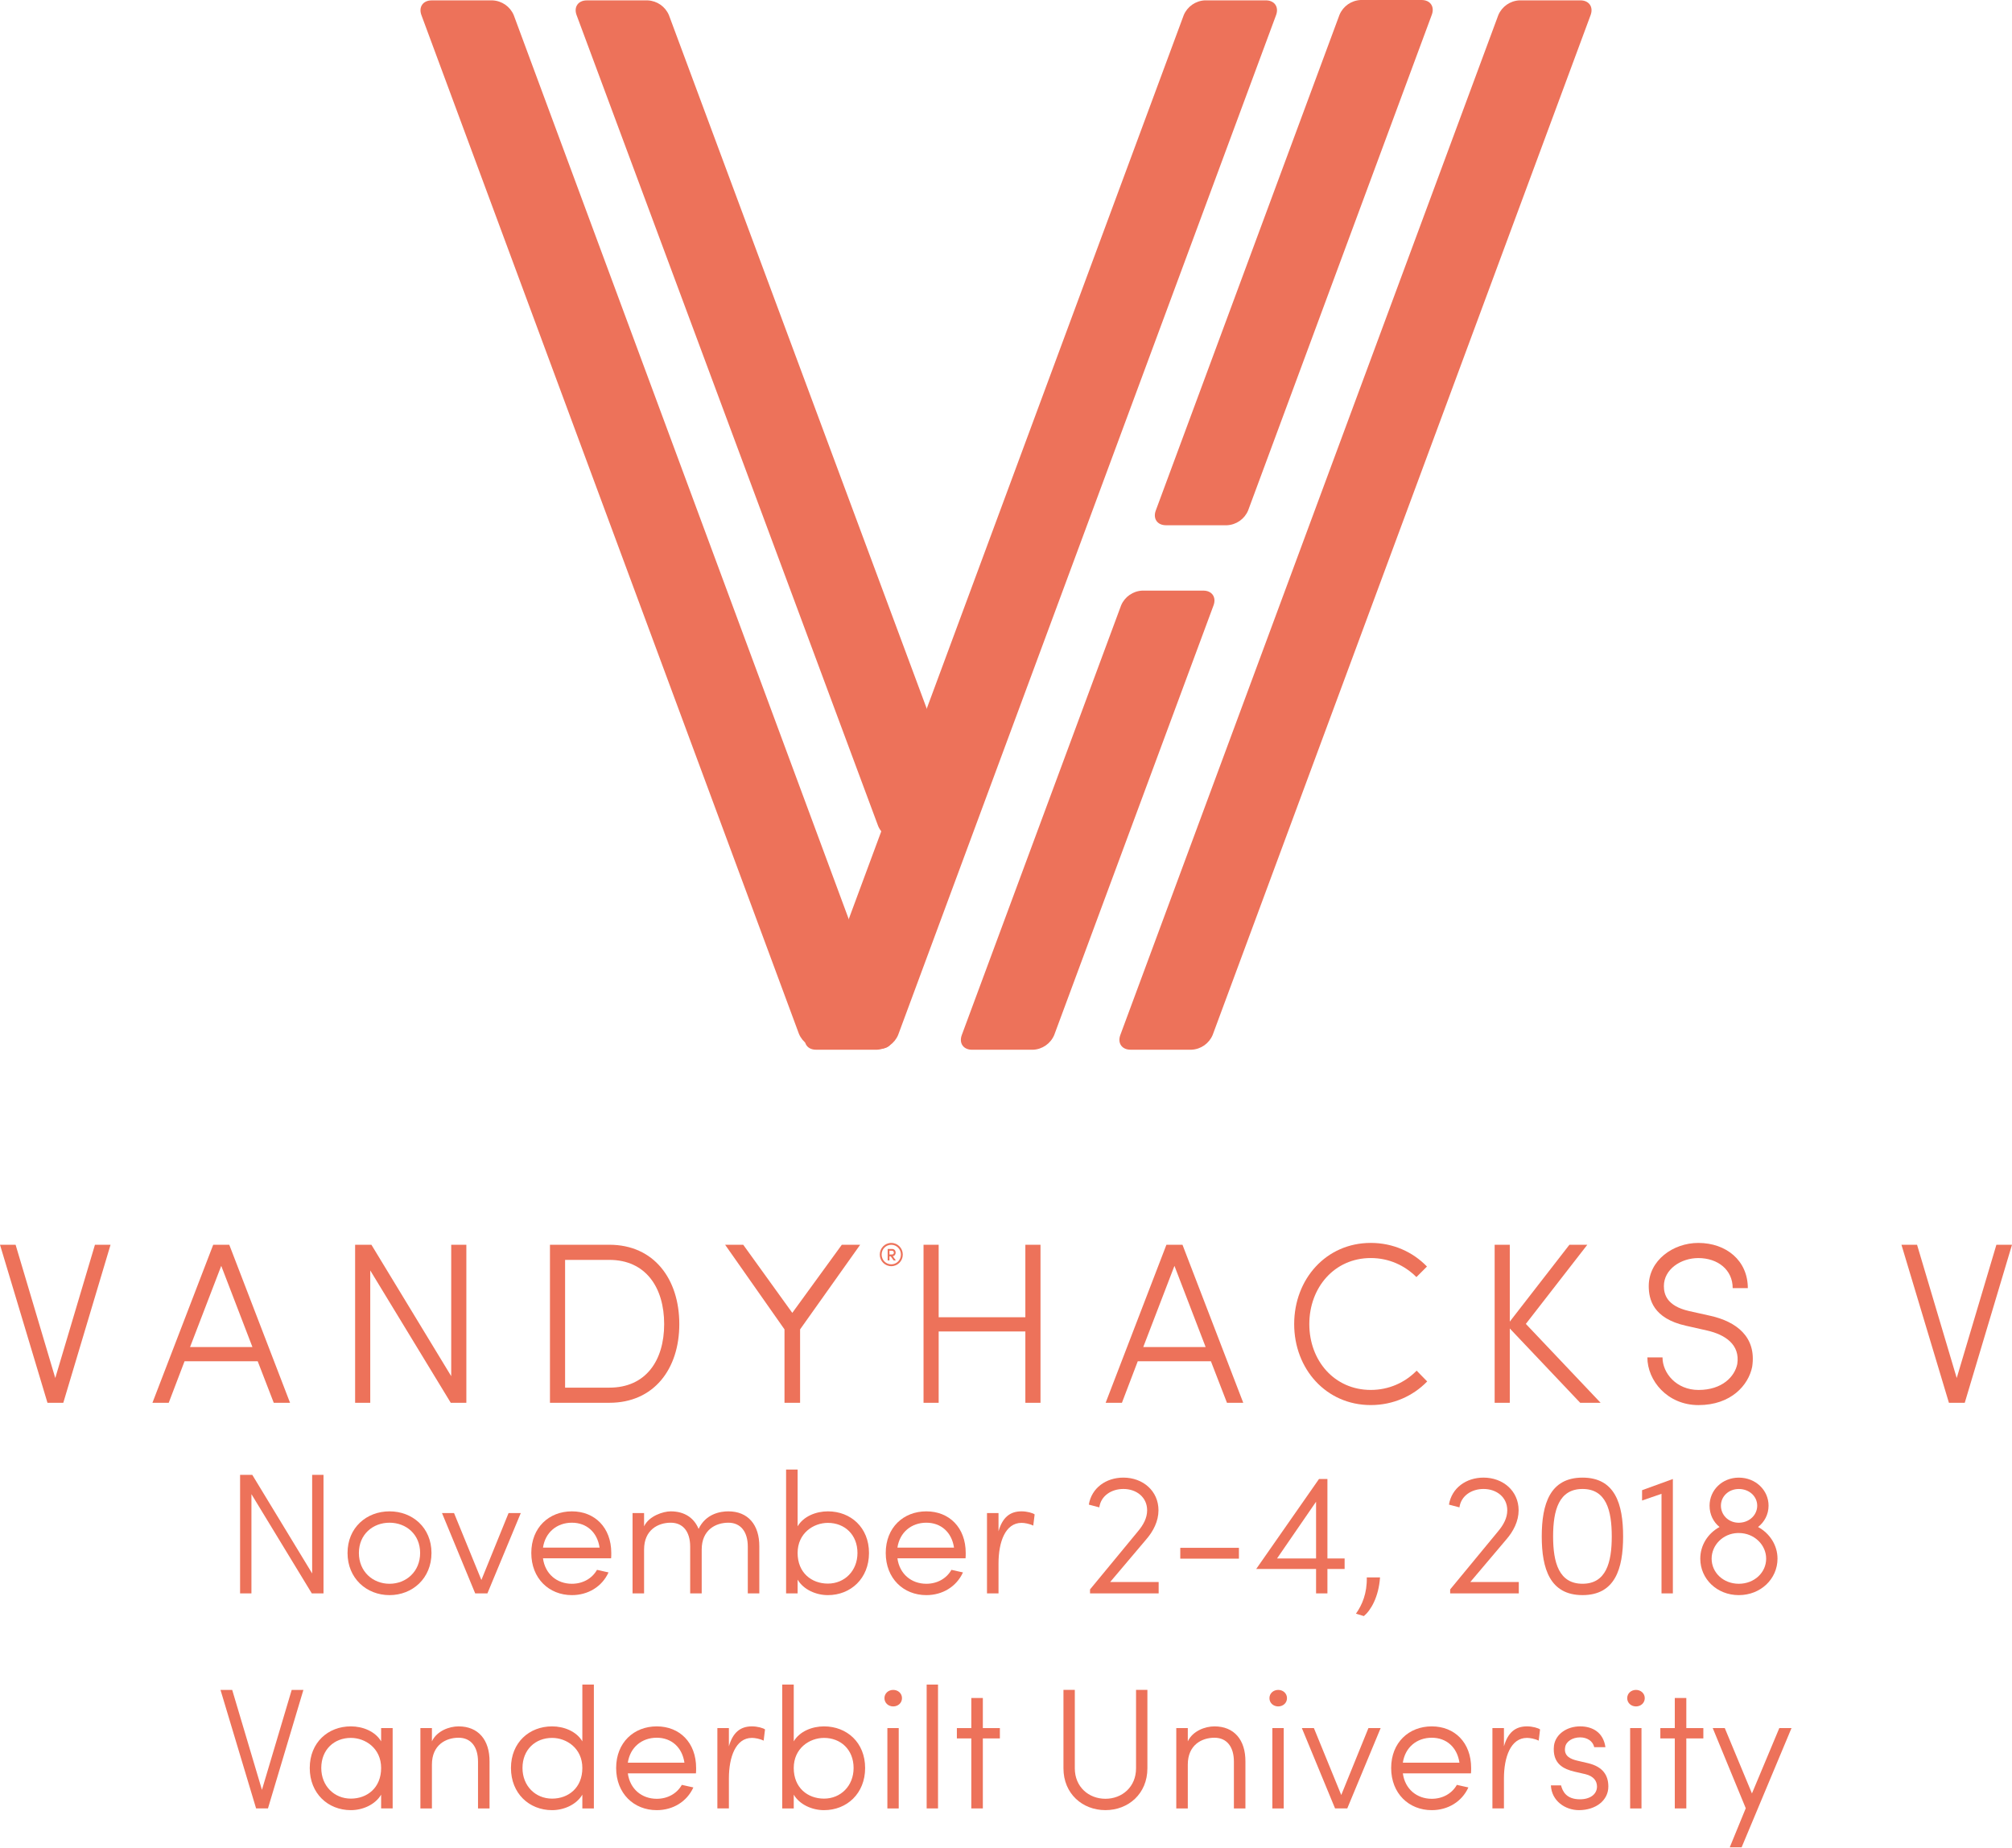
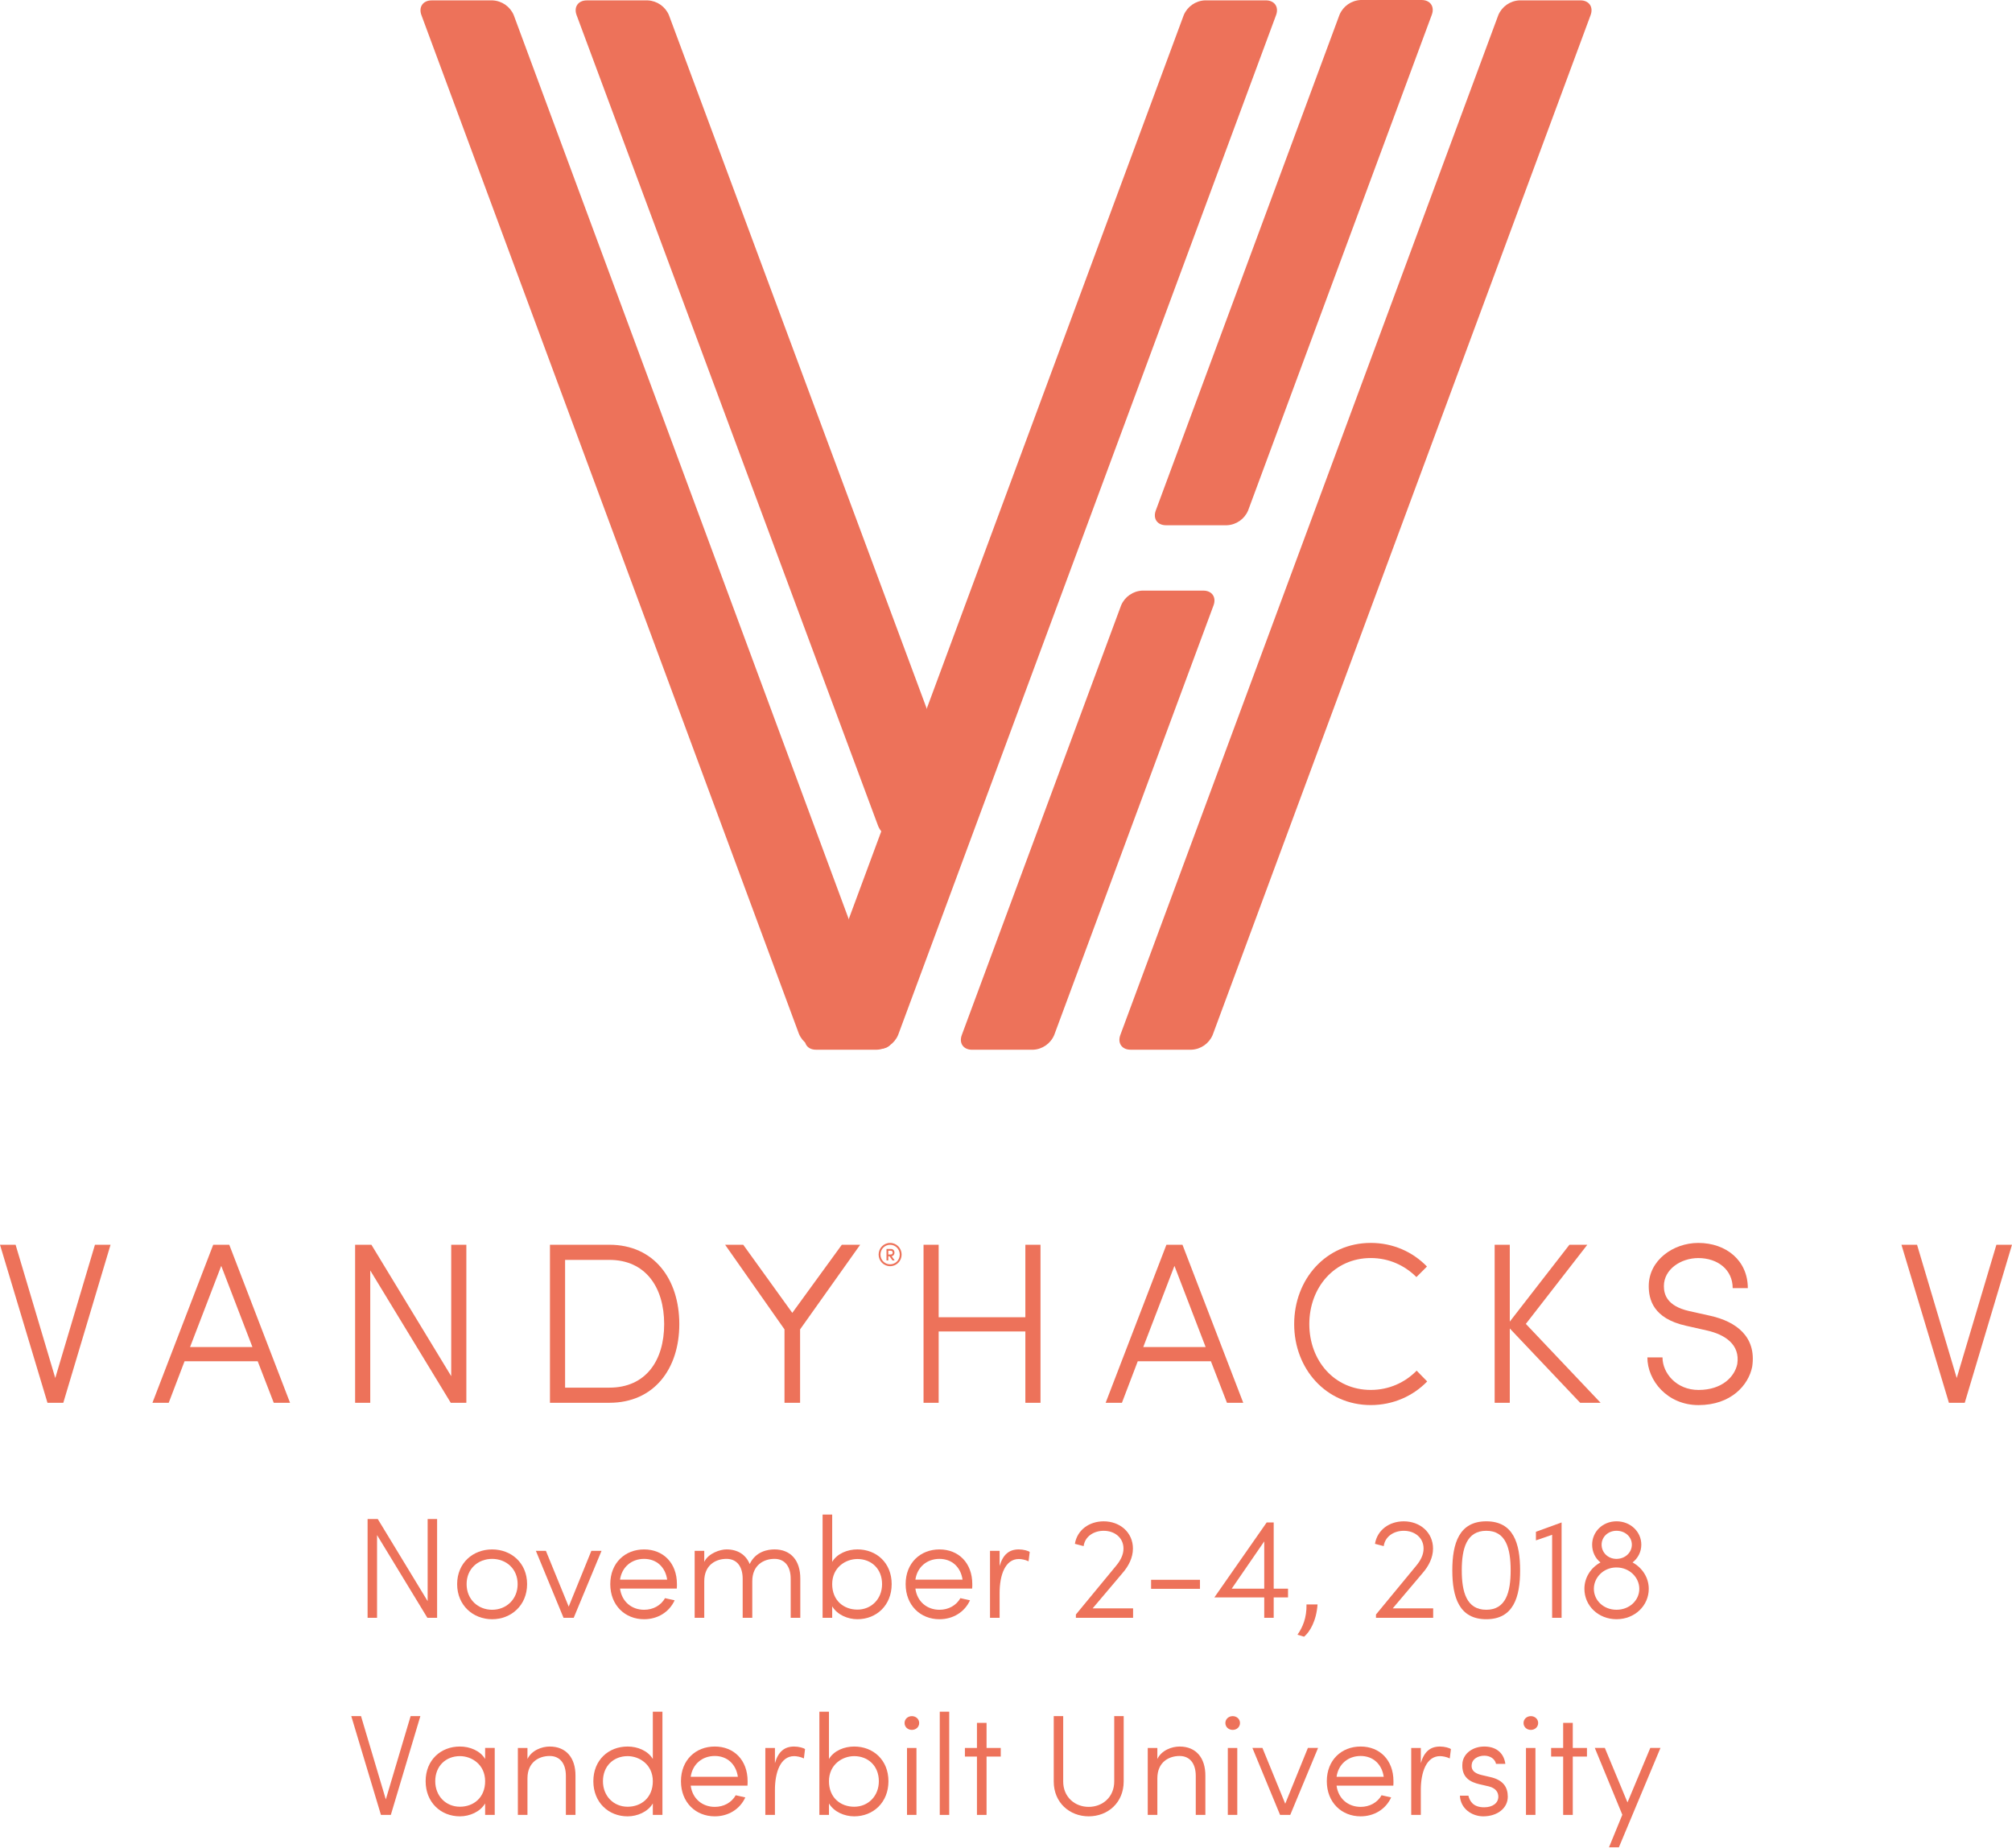
<svg xmlns="http://www.w3.org/2000/svg" width="748.63" height="687.28" data-name="Layer 1" version="1.1" viewBox="0 0 748.63 687.28">
  <g fill="#ed725a">
    <g aria-label="VANDYHACKS V">
      <path d="m5.803 463.11h-5.803l17.664 58.795h5.888l17.579-58.795h-5.803l-14.763 49.579z" />
      <path d="m62.779 521.9 5.888-15.445h27.221l5.973 15.445h6.059l-22.613-58.795h-5.973l-22.613 58.795zm31.147-20.736h-23.211l11.605-30.208z" />
      <path d="m173.52 521.9v-58.795h-5.632v48.896l-29.696-48.896h-6.059v58.795h5.632v-49.237l29.952 49.237z" />
      <path d="m226.73 521.9c16.64 0 26.027-12.629 26.027-29.269 0-16.725-9.387-29.525-26.027-29.525h-22.101v58.795zm-16.469-53.163h16.469c13.568 0 20.395 10.325 20.395 23.893s-6.827 23.637-20.395 23.637h-16.469z" />
      <path d="m297.7 494.59 22.357-31.488h-6.827l-18.432 25.344-18.261-25.344h-6.741l22.101 31.488v27.307h5.803z" />
      <path d="m387.15 463.11h-5.632v26.965h-32.256v-26.965h-5.632v58.795h5.632v-26.539h32.256v26.539h5.632z" />
      <path d="m417.45 521.9 5.888-15.445h27.221l5.973 15.445h6.059l-22.613-58.795h-5.973l-22.613 58.795zm31.147-20.736h-23.211l11.605-30.208z" />
      <path d="m527.11 509.95c-4.352 4.437-10.325 7.168-17.067 7.168-13.568 0-22.869-10.923-22.869-24.491s9.301-24.576 22.869-24.576c6.741 0 12.629 2.731 16.981 7.083l3.925-3.925c-5.291-5.461-12.629-8.789-20.907-8.789-16.64 0-28.501 13.483-28.501 30.208 0 16.64 11.861 30.123 28.501 30.123 8.277 0 15.701-3.328 20.992-8.789z" />
      <path d="m567.74 492.55 22.869-29.44h-6.656l-22.187 28.587v-28.587h-5.632v58.795h5.632v-27.648l26.197 27.648h7.595z" />
      <path d="m618.59 505.01h-5.632c0 8.619 7.424 17.749 19.029 17.749 12.117 0 18.603-7.424 19.968-14.251 1.707-11.264-6.059-16.811-15.445-18.944l-8.021-1.792c-8.277-1.877-9.387-6.229-9.387-9.301 0-6.229 6.315-10.411 12.8-10.411 7.253 0 12.8 4.352 12.8 11.179h5.632c0-10.24-8.021-16.811-18.432-16.811-9.387 0-18.432 6.485-18.432 16.043 0 4.949 1.621 12.032 13.824 14.763l7.936 1.792c6.656 1.536 12.288 5.205 11.179 12.459-0.939 4.608-5.547 9.643-14.421 9.643-8.192 0-13.397-6.229-13.397-12.117z" />
      <path d="m713.3 463.11h-5.803l17.664 58.795h5.888l17.579-58.795h-5.803l-14.763 49.579z" />
    </g>
    <g id="VH" transform="matrix(1.21 0 0 1.21 -720.67 -365.54)">
      <g fill="#ed725a">
        <path class="cls-2" d="m753.57 306.74 116.1 313.26c0.92 2.49-0.48 4.52-3.14 4.52h-18.76a7.43 7.43 0 0 1-6.49-4.52l-116.1-313.26c-0.92-2.49 0.48-4.52 3.14-4.52h18.75a7.43 7.43 0 0 1 6.5 4.52z" />
        <path class="cls-2" d="m801.29 306.74 92.71 249.36c0.93 2.49-0.48 4.52-3.14 4.52h-18.72a7.44 7.44 0 0 1-6.5-4.52l-92.74-249.36c-0.93-2.49 0.48-4.52 3.14-4.52h18.75a7.44 7.44 0 0 1 6.5 4.52z" />
        <path class="cls-2" d="m871.77 620.34 116.23-313.61c0.92-2.49-0.48-4.52-3.14-4.52h-18.76a7.43 7.43 0 0 0-6.49 4.52l-116.23 313.61c-0.92 2.49 0.48 4.52 3.14 4.52h18.75a7.43 7.43 0 0 0 6.5-4.52z" />
        <path class="cls-2" d="m968.49 620.34 116.23-313.61c0.92-2.49-0.48-4.52-3.14-4.52h-18.75a7.43 7.43 0 0 0-6.49 4.52l-116.24 313.61c-0.92 2.49 0.48 4.52 3.14 4.52h18.76a7.43 7.43 0 0 0 6.49-4.52z" />
        <path class="cls-2" d="m919.77 620.35 49-132.13c0.92-2.49-0.48-4.52-3.14-4.52h-18.79a7.43 7.43 0 0 0-6.49 4.52l-49 132.13c-0.92 2.49 0.48 4.52 3.14 4.52h18.75a7.43 7.43 0 0 0 6.53-4.52z" />
        <path class="cls-2" d="m979.39 459.08 56.5-152.46c0.92-2.49-0.48-4.52-3.14-4.52h-18.75a7.43 7.43 0 0 0-6.49 4.52l-56.51 152.46c-0.92 2.49 0.48 4.52 3.14 4.52h18.76a7.43 7.43 0 0 0 6.49-4.52z" />
      </g>
    </g>
    <g aria-label="November 2-4, 2018 Vanderbilt University">
-       <path d="m120.37 592.82v-44.096h-4.224v36.672l-22.272-36.672h-4.544v44.096h4.224v-36.928l22.464 36.928z" />
-       <path d="m144.93 593.46c8.512 0 15.616-6.208 15.616-15.68s-7.104-15.488-15.616-15.488-15.616 6.016-15.616 15.488 7.104 15.68 15.616 15.68zm0-4.224c-6.208 0-11.392-4.544-11.392-11.456s5.184-11.264 11.392-11.264 11.392 4.352 11.392 11.264-5.184 11.456-11.392 11.456z" />
-       <path d="m164.46 562.93 12.352 29.888h4.608-0.064l12.416-29.888h-4.544l-10.112 24.896-10.176-24.896z" />
-       <path d="m212.79 593.46c6.016 0 11.2-3.136 13.632-8.448-1.344-0.32-3.008-0.64-4.288-0.96-1.856 3.264-5.312 5.184-9.344 5.184-5.568 0-9.984-3.648-10.752-9.472h25.344c0.064-0.576 0.064-1.344 0.064-1.984 0-9.472-6.144-15.488-14.656-15.488s-15.104 6.016-15.104 15.488 6.592 15.68 15.104 15.68zm-10.752-17.664c0.832-5.696 5.184-9.28 10.752-9.28 5.504 0 9.472 3.584 10.304 9.28z" />
-       <path d="m261.09 576.5c0-7.296 5.184-9.984 9.92-9.984 4.608 0 7.232 3.392 7.232 8.896v17.408h4.288v-17.408c0.064-8.128-4.224-13.12-11.52-13.12-3.008 0-8.384 0.896-11.072 6.528-1.728-4.16-5.312-6.528-10.368-6.528-2.752 0-8.064 1.664-9.92 5.568v-4.928h-4.288v29.888h4.288v-16.32c0-7.296 5.184-9.984 9.92-9.984 4.608 0 7.232 3.392 7.232 8.896v17.408h4.288z" />
-       <path d="m292.49 592.82h4.288v-5.12c2.24 3.776 6.912 5.76 11.264 5.76 8.512 0 15.296-6.208 15.296-15.68s-6.784-15.488-15.296-15.488c-4.352 0-9.024 1.792-11.264 5.568v-21.12h-4.288zm26.56-15.04c0 6.656-4.8 11.392-11.008 11.392-6.08 0-11.264-4.032-11.264-11.392s5.888-11.2 11.264-11.2c6.208 0 11.008 4.352 11.008 11.2z" />
-       <path d="m344.67 593.46c6.016 0 11.2-3.136 13.632-8.448-1.344-0.32-3.008-0.64-4.288-0.96-1.856 3.264-5.312 5.184-9.344 5.184-5.568 0-9.984-3.648-10.752-9.472h25.344c0.064-0.576 0.064-1.344 0.064-1.984 0-9.472-6.144-15.488-14.656-15.488s-15.104 6.016-15.104 15.488 6.592 15.68 15.104 15.68zm-10.752-17.664c0.832-5.696 5.184-9.28 10.752-9.28 5.504 0 9.472 3.584 10.304 9.28z" />
-       <path d="m384.97 563.44c-0.576-0.512-2.816-1.152-4.864-1.152-4.352 0-7.104 2.304-8.576 7.424v-6.784h-4.288v29.888h4.288v-11.136c0-7.936 2.496-15.104 8.576-15.104 1.088 0 2.944 0.32 4.352 1.024z" />
-       <path d="m405.58 591.34v1.472h25.536v-4.224h-18.048l13.376-15.808c2.688-3.072 4.608-6.848 4.608-10.88 0-7.232-5.824-12.16-13.056-12.16-6.464 0-11.84 3.84-12.864 10.048l3.904 1.024c0.576-4.288 4.48-6.848 8.96-6.848 4.864 0 8.832 3.072 8.832 7.936 0 2.816-1.344 5.376-3.456 7.872z" />
-       <path d="m439.16 575.86v4.032h21.824v-4.032z" />
-       <path d="m493.91 583.73h6.4v-3.904h-6.4v-29.568h-3.136l-23.36 33.472h22.272v9.088h4.224zm-18.752-3.904 14.528-21.12v21.12z" />
-       <path d="m507.47 601.26c2.56-2.112 5.504-7.04 6.016-14.4h-4.928c0.128 5.952-1.728 10.24-4.032 13.504z" />
-       <path d="m539.58 591.34v1.472h25.536v-4.224h-18.048l13.376-15.808c2.688-3.072 4.608-6.848 4.608-10.88 0-7.232-5.824-12.16-13.056-12.16-6.464 0-11.84 3.84-12.864 10.048l3.904 1.024c0.576-4.288 4.48-6.848 8.96-6.848 4.864 0 8.832 3.072 8.832 7.936 0 2.816-1.344 5.376-3.456 7.872z" />
-       <path d="m573.66 571.63c0 12.032 3.072 21.824 15.168 21.824s15.104-9.792 15.104-21.824c0-12.096-3.008-21.888-15.104-21.888s-15.168 9.792-15.168 21.888zm4.224 0c0-9.792 2.176-17.664 10.944-17.664s10.88 7.872 10.88 17.664c0 9.728-2.112 17.6-10.88 17.6s-10.944-7.872-10.944-17.6z" />
-       <path d="m618.22 592.82h4.224v-42.56l-11.456 4.16v3.84l7.232-2.496z" />
-       <path d="m636.1 560.18c0 3.264 1.408 6.08 3.712 7.936-4.352 2.368-7.168 6.784-7.168 11.776 0 7.552 6.208 13.568 14.336 13.568s14.4-6.016 14.4-13.568c0-4.992-2.88-9.408-7.232-11.776 2.368-1.856 3.904-4.672 3.904-7.936 0-5.76-4.8-10.432-11.072-10.432-6.208 0-10.88 4.672-10.88 10.432zm0.768 19.712c0-4.992 4.16-9.344 9.664-9.536h0.448c5.76 0 10.176 4.416 10.176 9.536 0 5.184-4.416 9.344-10.176 9.344s-10.112-4.16-10.112-9.344zm3.456-19.712c0-3.456 2.88-6.208 6.656-6.208 3.904 0 6.848 2.752 6.848 6.208 0 3.392-2.816 6.208-6.592 6.336h-0.576c-3.648-0.128-6.336-2.944-6.336-6.336z" />
-       <path d="m86.394 628.72h-4.352l13.248 44.096h4.416l13.184-44.096h-4.352l-11.072 37.184z" />
-       <path d="m146.1 642.93h-4.288v4.928c-2.24-3.776-6.912-5.568-11.264-5.568-8.512 0-15.296 6.016-15.296 15.488s6.784 15.68 15.296 15.68c4.352 0 9.024-1.984 11.264-5.76v5.12h4.288zm-26.56 14.848c0-6.848 4.8-11.2 11.008-11.2 5.376 0 11.264 3.84 11.264 11.2s-5.184 11.392-11.264 11.392c-6.208 0-11.008-4.736-11.008-11.392z" />
-       <path d="m160.71 656.5c0-7.296 5.184-9.984 9.92-9.984 4.608 0 7.232 3.392 7.232 8.896v17.408h4.288v-17.408c0.064-8.128-4.224-13.12-11.52-13.12-3.456 0-8.064 1.664-9.92 5.568v-4.928h-4.288v29.888h4.288z" />
-       <path d="m220.97 626.74h-4.288v21.12c-2.24-3.776-6.912-5.568-11.264-5.568-8.512 0-15.296 6.016-15.296 15.488s6.784 15.68 15.296 15.68c4.352 0 9.024-1.984 11.264-5.76v5.12h4.288zm-26.56 31.04c0-6.848 4.8-11.2 11.008-11.2 5.376 0 11.264 3.84 11.264 11.2s-5.184 11.392-11.264 11.392c-6.208 0-11.008-4.736-11.008-11.392z" />
-       <path d="m244.36 673.46c6.016 0 11.2-3.136 13.632-8.448-1.344-0.32-3.008-0.64-4.288-0.96-1.856 3.264-5.312 5.184-9.344 5.184-5.568 0-9.984-3.648-10.752-9.472h25.344c0.064-0.576 0.064-1.344 0.064-1.984 0-9.472-6.144-15.488-14.656-15.488s-15.104 6.016-15.104 15.488 6.592 15.68 15.104 15.68zm-10.752-17.664c0.832-5.696 5.184-9.28 10.752-9.28 5.504 0 9.472 3.584 10.304 9.28z" />
-       <path d="m284.65 643.44c-0.576-0.512-2.816-1.152-4.864-1.152-4.352 0-7.104 2.304-8.576 7.424v-6.784h-4.288v29.888h4.288v-11.136c0-7.936 2.496-15.104 8.576-15.104 1.088 0 2.944 0.32 4.352 1.024z" />
-       <path d="m291.05 672.82h4.288v-5.12c2.24 3.776 6.912 5.76 11.264 5.76 8.512 0 15.296-6.208 15.296-15.68s-6.784-15.488-15.296-15.488c-4.352 0-9.024 1.792-11.264 5.568v-21.12h-4.288zm26.56-15.04c0 6.656-4.8 11.392-11.008 11.392-6.08 0-11.264-4.032-11.264-11.392s5.888-11.2 11.264-11.2c6.208 0 11.008 4.352 11.008 11.2z" />
-       <path d="m334.4 672.82h-4.224v-29.888h4.224zm-5.312-41.024c0 1.792 1.472 3.072 3.264 3.072s3.264-1.28 3.264-3.072-1.472-3.072-3.264-3.072-3.264 1.28-3.264 3.072z" />
-       <path d="m349.02 626.74h-4.224v46.08h4.224z" />
-       <path d="m365.7 672.82v-26.048h6.336v-3.84h-6.336v-11.2h-4.288v11.2h-5.376v3.84h5.376v26.048z" />
-       <path d="m411.31 669.23c-6.208 0-11.392-4.416-11.392-11.328v-29.184h-4.224v29.184c0 9.472 7.104 15.552 15.616 15.552s15.616-6.08 15.616-15.552v-29.184h-4.224v29.184c0 6.912-5.184 11.328-11.392 11.328z" />
-       <path d="m441.96 656.5c0-7.296 5.184-9.984 9.92-9.984 4.608 0 7.232 3.392 7.232 8.896v17.408h4.288v-17.408c0.064-8.128-4.224-13.12-11.52-13.12-3.456 0-8.064 1.664-9.92 5.568v-4.928h-4.288v29.888h4.288z" />
-       <path d="m477.65 672.82h-4.224v-29.888h4.224zm-5.312-41.024c0 1.792 1.472 3.072 3.264 3.072s3.264-1.28 3.264-3.072-1.472-3.072-3.264-3.072-3.264 1.28-3.264 3.072z" />
-       <path d="m484.4 642.93 12.352 29.888h4.608-0.064l12.416-29.888h-4.544l-10.112 24.896-10.176-24.896z" />
-       <path d="m532.73 673.46c6.016 0 11.2-3.136 13.632-8.448-1.344-0.32-3.008-0.64-4.288-0.96-1.856 3.264-5.312 5.184-9.344 5.184-5.568 0-9.984-3.648-10.752-9.472h25.344c0.064-0.576 0.064-1.344 0.064-1.984 0-9.472-6.144-15.488-14.656-15.488s-15.104 6.016-15.104 15.488 6.592 15.68 15.104 15.68zm-10.752-17.664c0.832-5.696 5.184-9.28 10.752-9.28 5.504 0 9.472 3.584 10.304 9.28z" />
-       <path d="m573.03 643.44c-0.576-0.512-2.816-1.152-4.864-1.152-4.352 0-7.104 2.304-8.576 7.424v-6.784h-4.288v29.888h4.288v-11.136c0-7.936 2.496-15.104 8.576-15.104 1.088 0 2.944 0.32 4.352 1.024z" />
-       <path d="m577.06 664.24c0.256 5.824 5.376 9.216 10.432 9.216 6.208 0 10.944-3.584 10.944-8.768 0-4.096-1.92-7.36-7.552-8.704l-4.096-0.96c-2.112-0.512-5.056-1.536-4.416-4.992 0.32-2.112 2.688-3.648 5.568-3.648 2.56 0 4.736 1.344 5.248 3.648h4.16c-0.768-5.504-4.8-7.744-9.408-7.744-4.864 0-9.088 2.816-9.728 7.104-0.768 6.976 3.84 8.832 7.552 9.728l4.16 0.96c3.136 0.768 4.288 2.624 4.288 4.608 0 2.816-2.496 4.736-6.336 4.736-5.056 0-6.464-2.944-7.04-5.184z" />
-       <path d="m610.77 672.82h-4.224v-29.888h4.224zm-5.312-41.024c0 1.792 1.472 3.072 3.264 3.072s3.264-1.28 3.264-3.072-1.472-3.072-3.264-3.072-3.264 1.28-3.264 3.072z" />
-       <path d="m627.45 672.82v-26.048h6.336v-3.84h-6.336v-11.2h-4.288v11.2h-5.376v3.84h5.376v26.048z" />
-       <path d="m648.03 687.28 18.56-44.352h-4.544l-10.176 24.32-10.112-24.32h-4.48l12.288 29.824-5.952 14.528z" />
+       <path d="m162.64 601.89v-36.747h-3.52v30.56l-18.56-30.56h-3.787v36.747h3.52v-30.773l18.72 30.773z" />
+       <path d="m183.11 602.43c7.093 0 13.013-5.173 13.013-13.067s-5.92-12.907-13.013-12.907c-7.093 0-13.013 5.013-13.013 12.907s5.92 13.067 13.013 13.067zm0-3.52c-5.173 0-9.493-3.787-9.493-9.547s4.32-9.387 9.493-9.387c5.173 0 9.493 3.627 9.493 9.387s-4.32 9.547-9.493 9.547z" />
+       <path d="m199.39 576.99 10.293 24.907h3.84-0.053l10.347-24.907h-3.787l-8.427 20.747-8.48-20.747z" />
+       <path d="m239.66 602.43c5.013 0 9.333-2.613 11.36-7.04-1.12-0.267-2.507-0.533-3.573-0.8-1.547 2.72-4.427 4.32-7.787 4.32-4.64 0-8.32-3.04-8.96-7.893h21.12c0.053-0.48 0.053-1.12 0.053-1.653 0-7.893-5.12-12.907-12.213-12.907-7.093 0-12.587 5.013-12.587 12.907s5.493 13.067 12.587 13.067zm-8.96-14.72c0.693-4.747 4.32-7.733 8.96-7.733 4.587 0 7.893 2.987 8.587 7.733z" />
+       <path d="m279.91 588.29c0-6.08 4.32-8.32 8.267-8.32 3.84 0 6.027 2.827 6.027 7.413v14.507h3.573v-14.507c0.053-6.773-3.52-10.933-9.6-10.933-2.507 0-6.987 0.747-9.227 5.44-1.44-3.467-4.427-5.44-8.64-5.44-2.293 0-6.72 1.387-8.267 4.64v-4.107h-3.573v24.907h3.573v-13.6c0-6.08 4.32-8.32 8.267-8.32 3.84 0 6.027 2.827 6.027 7.413v14.507h3.573z" />
+       <path d="m306.07 601.89h3.573v-4.267c1.867 3.147 5.76 4.8 9.387 4.8 7.093 0 12.747-5.173 12.747-13.067s-5.653-12.907-12.747-12.907c-3.627 0-7.52 1.493-9.387 4.64v-17.6h-3.573zm22.133-12.533c0 5.547-4 9.493-9.173 9.493-5.067 0-9.387-3.36-9.387-9.493s4.907-9.333 9.387-9.333c5.173 0 9.173 3.627 9.173 9.333z" />
+       <path d="m349.56 602.43c5.013 0 9.333-2.613 11.36-7.04-1.12-0.267-2.507-0.533-3.573-0.8-1.547 2.72-4.427 4.32-7.787 4.32-4.64 0-8.32-3.04-8.96-7.893h21.12c0.053-0.48 0.053-1.12 0.053-1.653 0-7.893-5.12-12.907-12.213-12.907-7.093 0-12.587 5.013-12.587 12.907s5.493 13.067 12.587 13.067zm-8.96-14.72c0.693-4.747 4.32-7.733 8.96-7.733 4.587 0 7.893 2.987 8.587 7.733z" />
+       <path d="m383.14 577.41c-0.48-0.427-2.347-0.96-4.053-0.96-3.627 0-5.92 1.92-7.147 6.187v-5.653h-3.573v24.907h3.573v-9.28c0-6.613 2.08-12.587 7.147-12.587 0.907 0 2.453 0.267 3.627 0.853z" />
+       <path d="m400.32 600.67v1.227h21.28v-3.52h-15.04l11.147-13.173c2.24-2.56 3.84-5.707 3.84-9.067 0-6.027-4.853-10.133-10.88-10.133-5.387 0-9.867 3.2-10.72 8.373l3.253 0.853c0.48-3.573 3.733-5.707 7.467-5.707 4.053 0 7.36 2.56 7.36 6.613 0 2.347-1.12 4.48-2.88 6.56z" />
+       <path d="m428.3 587.76v3.36h18.187v-3.36z" />
+       <path d="m473.92 594.32h5.333v-3.253h-5.333v-24.64h-2.613l-19.467 27.893h18.56v7.573h3.52zm-15.627-3.253 12.107-17.6v17.6z" />
+       <path d="m485.22 608.93c2.133-1.76 4.587-5.867 5.013-12h-4.107c0.107 4.96-1.44 8.533-3.36 11.253z" />
+       <path d="m511.98 600.67v1.227h21.28v-3.52h-15.04l11.147-13.173c2.24-2.56 3.84-5.707 3.84-9.067 0-6.027-4.853-10.133-10.88-10.133-5.387 0-9.867 3.2-10.72 8.373l3.253 0.853c0.48-3.573 3.733-5.707 7.467-5.707 4.053 0 7.36 2.56 7.36 6.613 0 2.347-1.12 4.48-2.88 6.56z" />
+       <path d="m540.38 584.24c0 10.027 2.56 18.187 12.64 18.187s12.587-8.16 12.587-18.187c0-10.08-2.507-18.24-12.587-18.24s-12.64 8.16-12.64 18.24zm3.52 0c0-8.16 1.813-14.72 9.12-14.72 7.307 0 9.067 6.56 9.067 14.72 0 8.107-1.76 14.667-9.067 14.667-7.307 0-9.12-6.56-9.12-14.667z" />
+       <path d="m577.52 601.89h3.52v-35.467l-9.547 3.467v3.2l6.027-2.08z" />
+       <path d="m592.41 574.69c0 2.72 1.173 5.067 3.093 6.613-3.627 1.973-5.973 5.653-5.973 9.813 0 6.293 5.173 11.307 11.947 11.307 6.773 0 12-5.013 12-11.307 0-4.16-2.4-7.84-6.027-9.813 1.973-1.547 3.253-3.893 3.253-6.613 0-4.8-4-8.693-9.227-8.693-5.173 0-9.067 3.893-9.067 8.693zm0.64 16.427c0-4.16 3.467-7.787 8.053-7.947h0.373c4.8 0 8.48 3.68 8.48 7.947 0 4.32-3.68 7.787-8.48 7.787s-8.427-3.467-8.427-7.787zm2.88-16.427c0-2.88 2.4-5.173 5.547-5.173 3.253 0 5.707 2.293 5.707 5.173 0 2.827-2.347 5.173-5.493 5.28h-0.48c-3.04-0.107-5.28-2.453-5.28-5.28z" />
+       <path d="m134.33 638.48h-3.627l11.04 36.747h3.68l10.987-36.747h-3.627l-9.227 30.987z" />
+       <path d="m184.08 650.32h-3.573v4.107c-1.867-3.147-5.76-4.64-9.387-4.64-7.093 0-12.747 5.013-12.747 12.907 0 7.893 5.653 13.067 12.747 13.067 3.627 0 7.52-1.653 9.387-4.8v4.267h3.573zm-22.133 12.373c0-5.707 4-9.333 9.173-9.333 4.48 0 9.387 3.2 9.387 9.333 0 6.133-4.32 9.493-9.387 9.493-5.173 0-9.173-3.947-9.173-9.493z" />
+       <path d="m196.26 661.63c0-6.08 4.32-8.32 8.267-8.32 3.84 0 6.027 2.827 6.027 7.413v14.507h3.573v-14.507c0.053-6.773-3.52-10.933-9.6-10.933-2.88 0-6.72 1.387-8.267 4.64v-4.107h-3.573v24.907h3.573z" />
+       <path d="m246.48 636.83h-3.573v17.6c-1.867-3.147-5.76-4.64-9.387-4.64-7.093 0-12.747 5.013-12.747 12.907 0 7.893 5.653 13.067 12.747 13.067 3.627 0 7.52-1.653 9.387-4.8v4.267h3.573zm-22.133 25.867c0-5.707 4-9.333 9.173-9.333 4.48 0 9.387 3.2 9.387 9.333 0 6.133-4.32 9.493-9.387 9.493-5.173 0-9.173-3.947-9.173-9.493z" />
+       <path d="m265.96 675.76c5.013 0 9.333-2.613 11.36-7.04-1.12-0.267-2.507-0.533-3.573-0.8-1.547 2.72-4.427 4.32-7.787 4.32-4.64 0-8.32-3.04-8.96-7.893h21.12c0.053-0.48 0.053-1.12 0.053-1.653 0-7.893-5.12-12.907-12.213-12.907-7.093 0-12.587 5.013-12.587 12.907 0 7.893 5.493 13.067 12.587 13.067zm-8.96-14.72c0.693-4.747 4.32-7.733 8.96-7.733 4.587 0 7.893 2.987 8.587 7.733z" />
+       <path d="m299.54 650.75c-0.48-0.427-2.347-0.96-4.053-0.96-3.627 0-5.92 1.92-7.147 6.187v-5.653h-3.573v24.907h3.573v-9.28c0-6.613 2.08-12.587 7.147-12.587 0.907 0 2.453 0.267 3.627 0.853z" />
+       <path d="m304.87 675.23h3.573v-4.267c1.867 3.147 5.76 4.8 9.387 4.8 7.093 0 12.747-5.173 12.747-13.067 0-7.893-5.653-12.907-12.747-12.907-3.627 0-7.52 1.493-9.387 4.64v-17.6h-3.573zm22.133-12.533c0 5.547-4 9.493-9.173 9.493-5.067 0-9.387-3.36-9.387-9.493 0-6.133 4.907-9.333 9.387-9.333 5.173 0 9.173 3.627 9.173 9.333z" />
+       <path d="m341 675.23h-3.52v-24.907h3.52zm-4.427-34.187c0 1.493 1.227 2.56 2.72 2.56 1.493 0 2.72-1.067 2.72-2.56 0-1.493-1.227-2.56-2.72-2.56-1.493 0-2.72 1.067-2.72 2.56z" />
+       <path d="m353.19 636.83h-3.52v38.4h3.52z" />
+       <path d="m367.08 675.23v-21.707h5.28v-3.2h-5.28v-9.333h-3.573v9.333h-4.48v3.2h4.48v21.707z" />
+       <path d="m405.09 672.24c-5.173 0-9.493-3.68-9.493-9.44v-24.32h-3.52v24.32c0 7.893 5.92 12.96 13.013 12.96 7.093 0 13.013-5.067 13.013-12.96v-24.32h-3.52v24.32c0 5.76-4.32 9.44-9.493 9.44z" />
+       <path d="m430.63 661.63c0-6.08 4.32-8.32 8.267-8.32 3.84 0 6.027 2.827 6.027 7.413v14.507h3.573v-14.507c0.053-6.773-3.52-10.933-9.6-10.933-2.88 0-6.72 1.387-8.267 4.64v-4.107h-3.573v24.907h3.573z" />
+       <path d="m460.37 675.23h-3.52v-24.907h3.52zm-4.427-34.187c0 1.493 1.227 2.56 2.72 2.56s2.72-1.067 2.72-2.56c0-1.493-1.227-2.56-2.72-2.56s-2.72 1.067-2.72 2.56z" />
+       <path d="m466 650.32 10.293 24.907h3.84-0.053l10.347-24.907h-3.787l-8.427 20.747-8.48-20.747z" />
+       <path d="m506.27 675.76c5.013 0 9.333-2.613 11.36-7.04-1.12-0.267-2.507-0.533-3.573-0.8-1.547 2.72-4.427 4.32-7.787 4.32-4.64 0-8.32-3.04-8.96-7.893h21.12c0.053-0.48 0.053-1.12 0.053-1.653 0-7.893-5.12-12.907-12.213-12.907-7.093 0-12.587 5.013-12.587 12.907 0 7.893 5.493 13.067 12.587 13.067zm-8.96-14.72c0.693-4.747 4.32-7.733 8.96-7.733 4.587 0 7.893 2.987 8.587 7.733z" />
+       <path d="m539.86 650.75c-0.48-0.427-2.347-0.96-4.053-0.96-3.627 0-5.92 1.92-7.147 6.187v-5.653h-3.573v24.907h3.573v-9.28c0-6.613 2.08-12.587 7.147-12.587 0.907 0 2.453 0.267 3.627 0.853z" />
+       <path d="m543.21 668.08c0.213 4.853 4.48 7.68 8.693 7.68 5.173 0 9.12-2.987 9.12-7.307 0-3.413-1.6-6.133-6.293-7.253l-3.413-0.8c-1.76-0.427-4.213-1.28-3.68-4.16 0.267-1.76 2.24-3.04 4.64-3.04 2.133 0 3.947 1.12 4.373 3.04h3.467c-0.64-4.587-4-6.453-7.84-6.453-4.053 0-7.573 2.347-8.107 5.92-0.64 5.813 3.2 7.36 6.293 8.107l3.467 0.8c2.613 0.64 3.573 2.187 3.573 3.84 0 2.347-2.08 3.947-5.28 3.947-4.213 0-5.387-2.453-5.867-4.32z" />
+       <path d="m571.31 675.23h-3.52v-24.907h3.52zm-4.427-34.187c0 1.493 1.227 2.56 2.72 2.56s2.72-1.067 2.72-2.56c0-1.493-1.227-2.56-2.72-2.56s-2.72 1.067-2.72 2.56z" />
+       <path d="m585.2 675.23v-21.707h5.28v-3.2h-5.28v-9.333h-3.573v9.333h-4.48v3.2h4.48v21.707z" />
+       <path d="m602.36 687.28 15.467-36.96h-3.787l-8.48 20.267-8.427-20.267h-3.733l10.24 24.853-4.96 12.107z" />
    </g>
-     <g aria-label="®">
+     <g transform="translate(-.43352 -9.9887e-6)" aria-label="®">
      <path d="m333.33 468.95h-0.808l-1.114-1.555h-0.453v1.555h-0.673v-4.286h1.629c0.918 0 1.347 0.686 1.347 1.371 0 0.6-0.355 1.212-1.053 1.335zm-2.376-3.612v1.396h0.931c0.453 0 0.71-0.343 0.71-0.698 0-0.355-0.257-0.698-0.686-0.698zm-3.6 1.42c0 2.388 1.886 4.322 4.274 4.322s4.286-1.935 4.286-4.322-1.898-4.335-4.286-4.335-4.274 1.947-4.274 4.335zm0.686 0c0-2.008 1.58-3.637 3.588-3.637 2.008 0 3.588 1.629 3.588 3.637s-1.58 3.625-3.588 3.625c-2.008 0-3.588-1.616-3.588-3.625z" stroke-width=".306" />
    </g>
  </g>
</svg>
